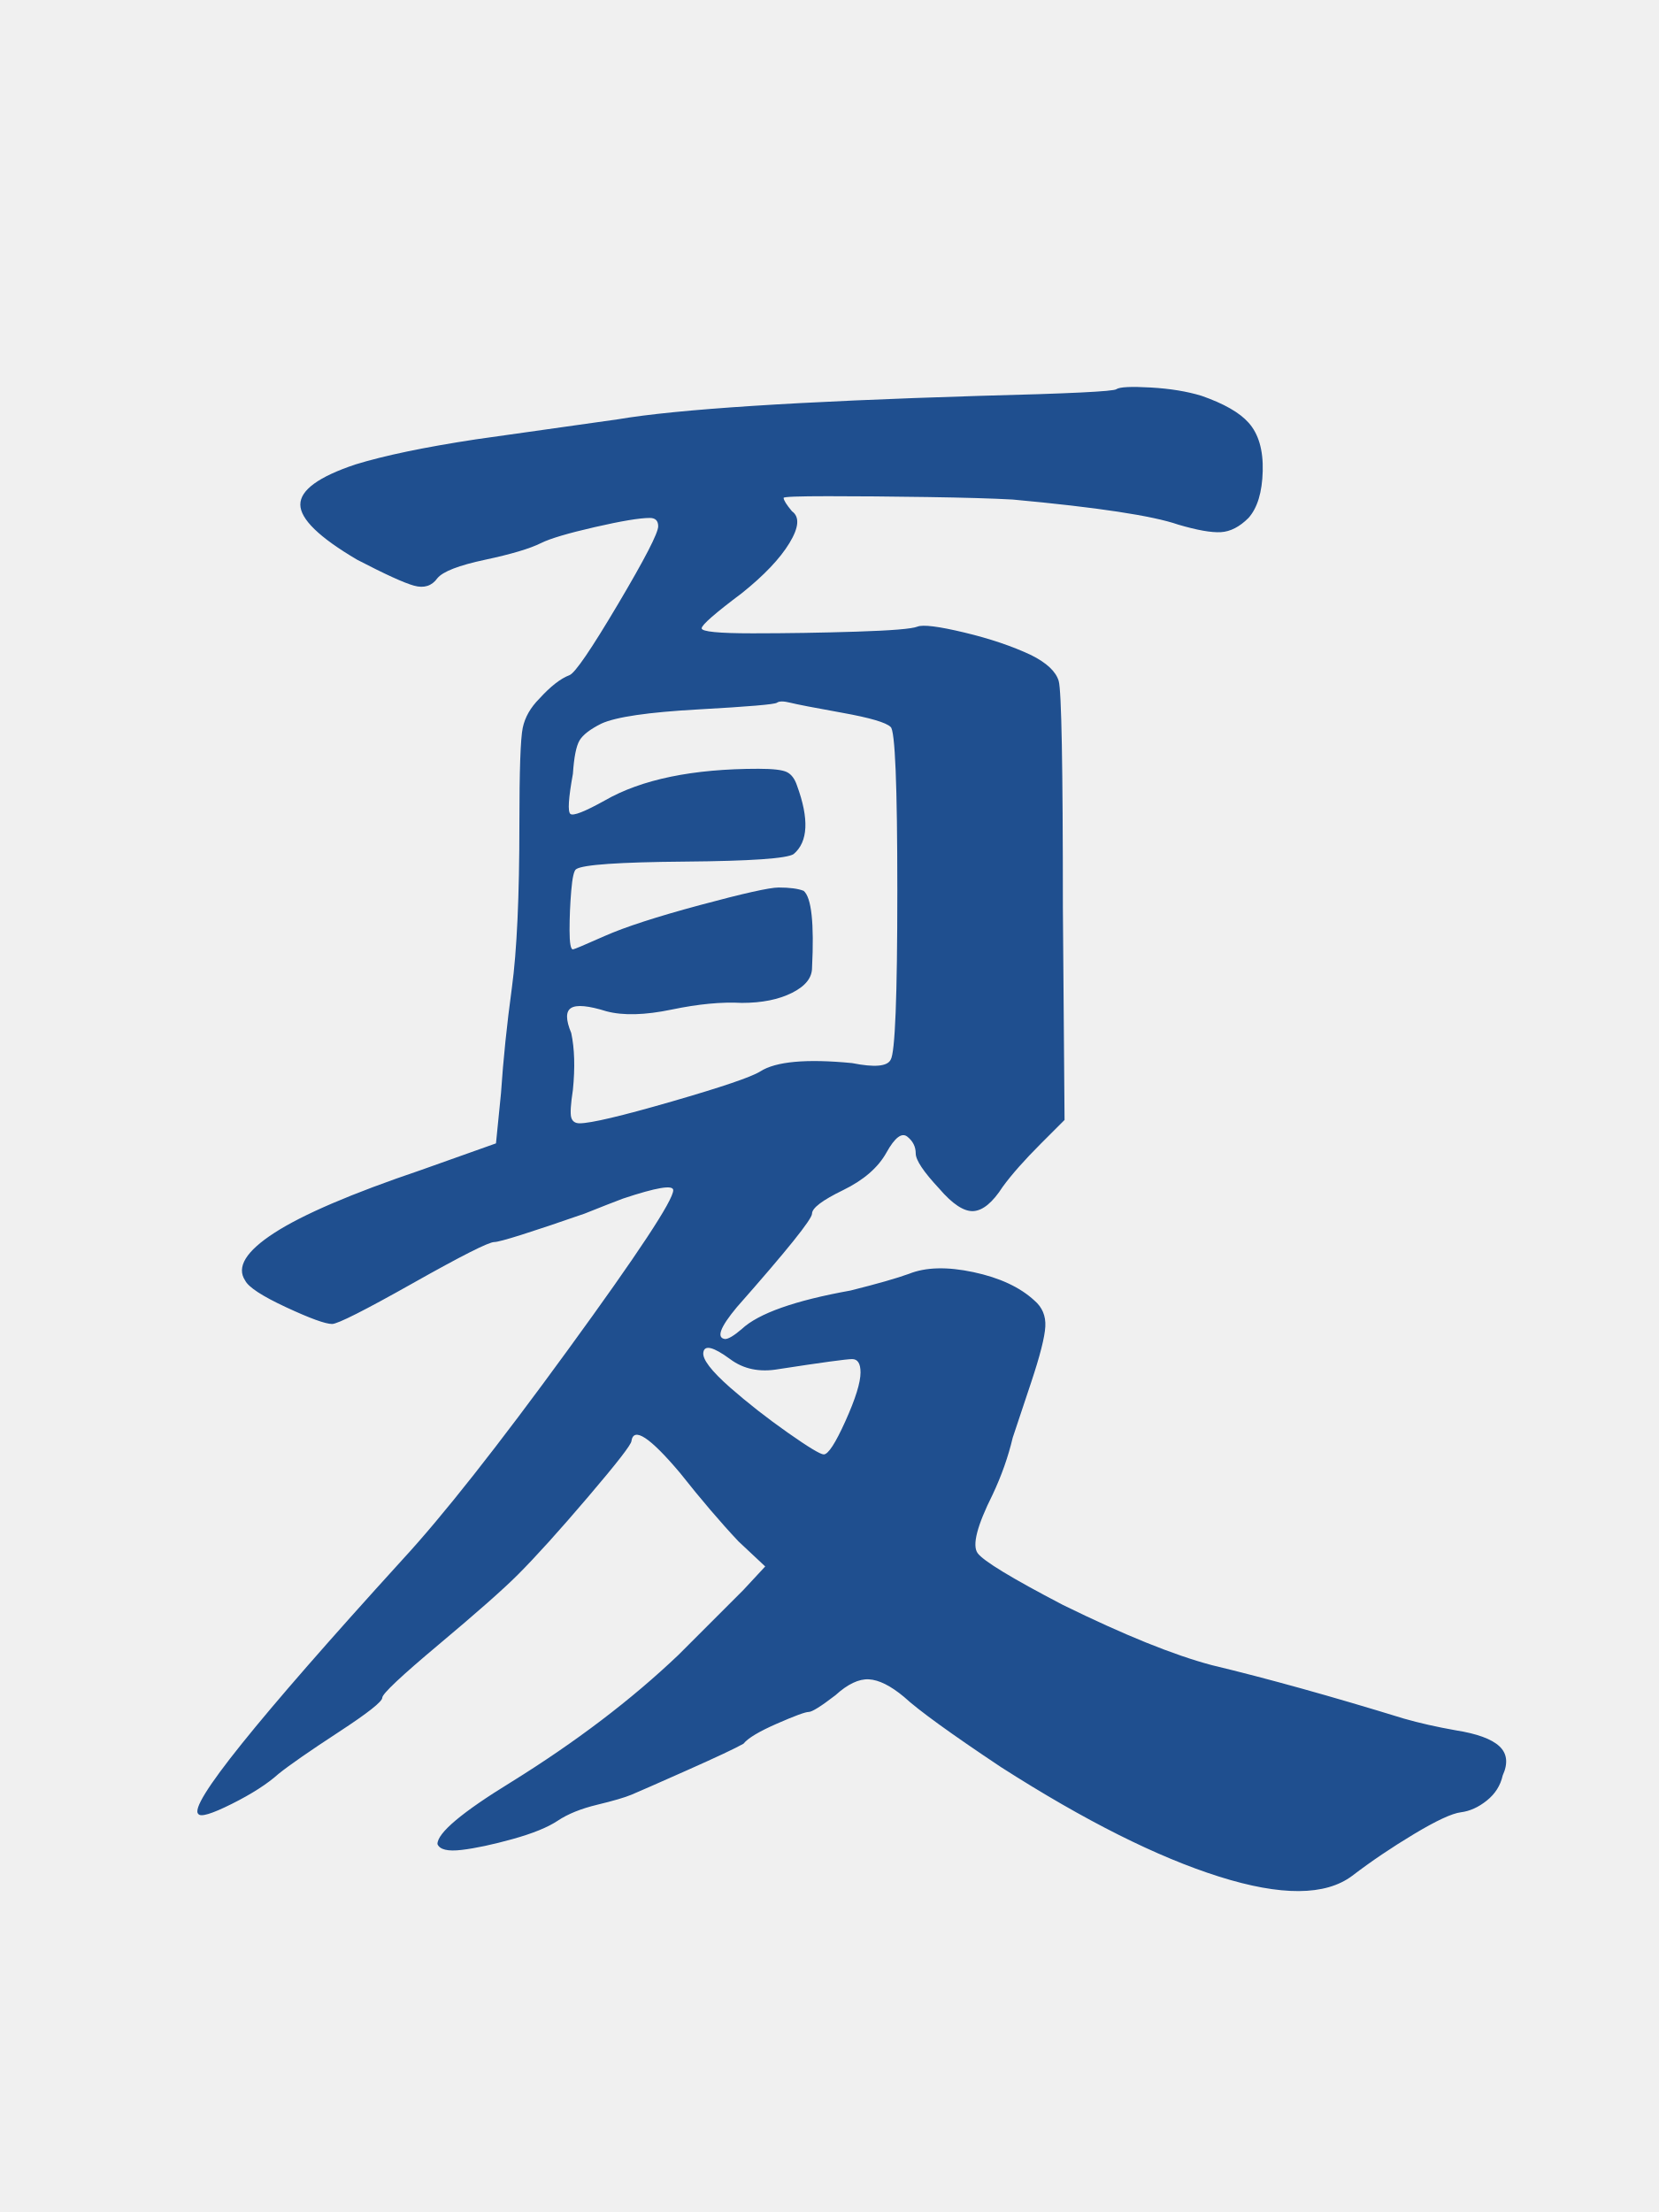
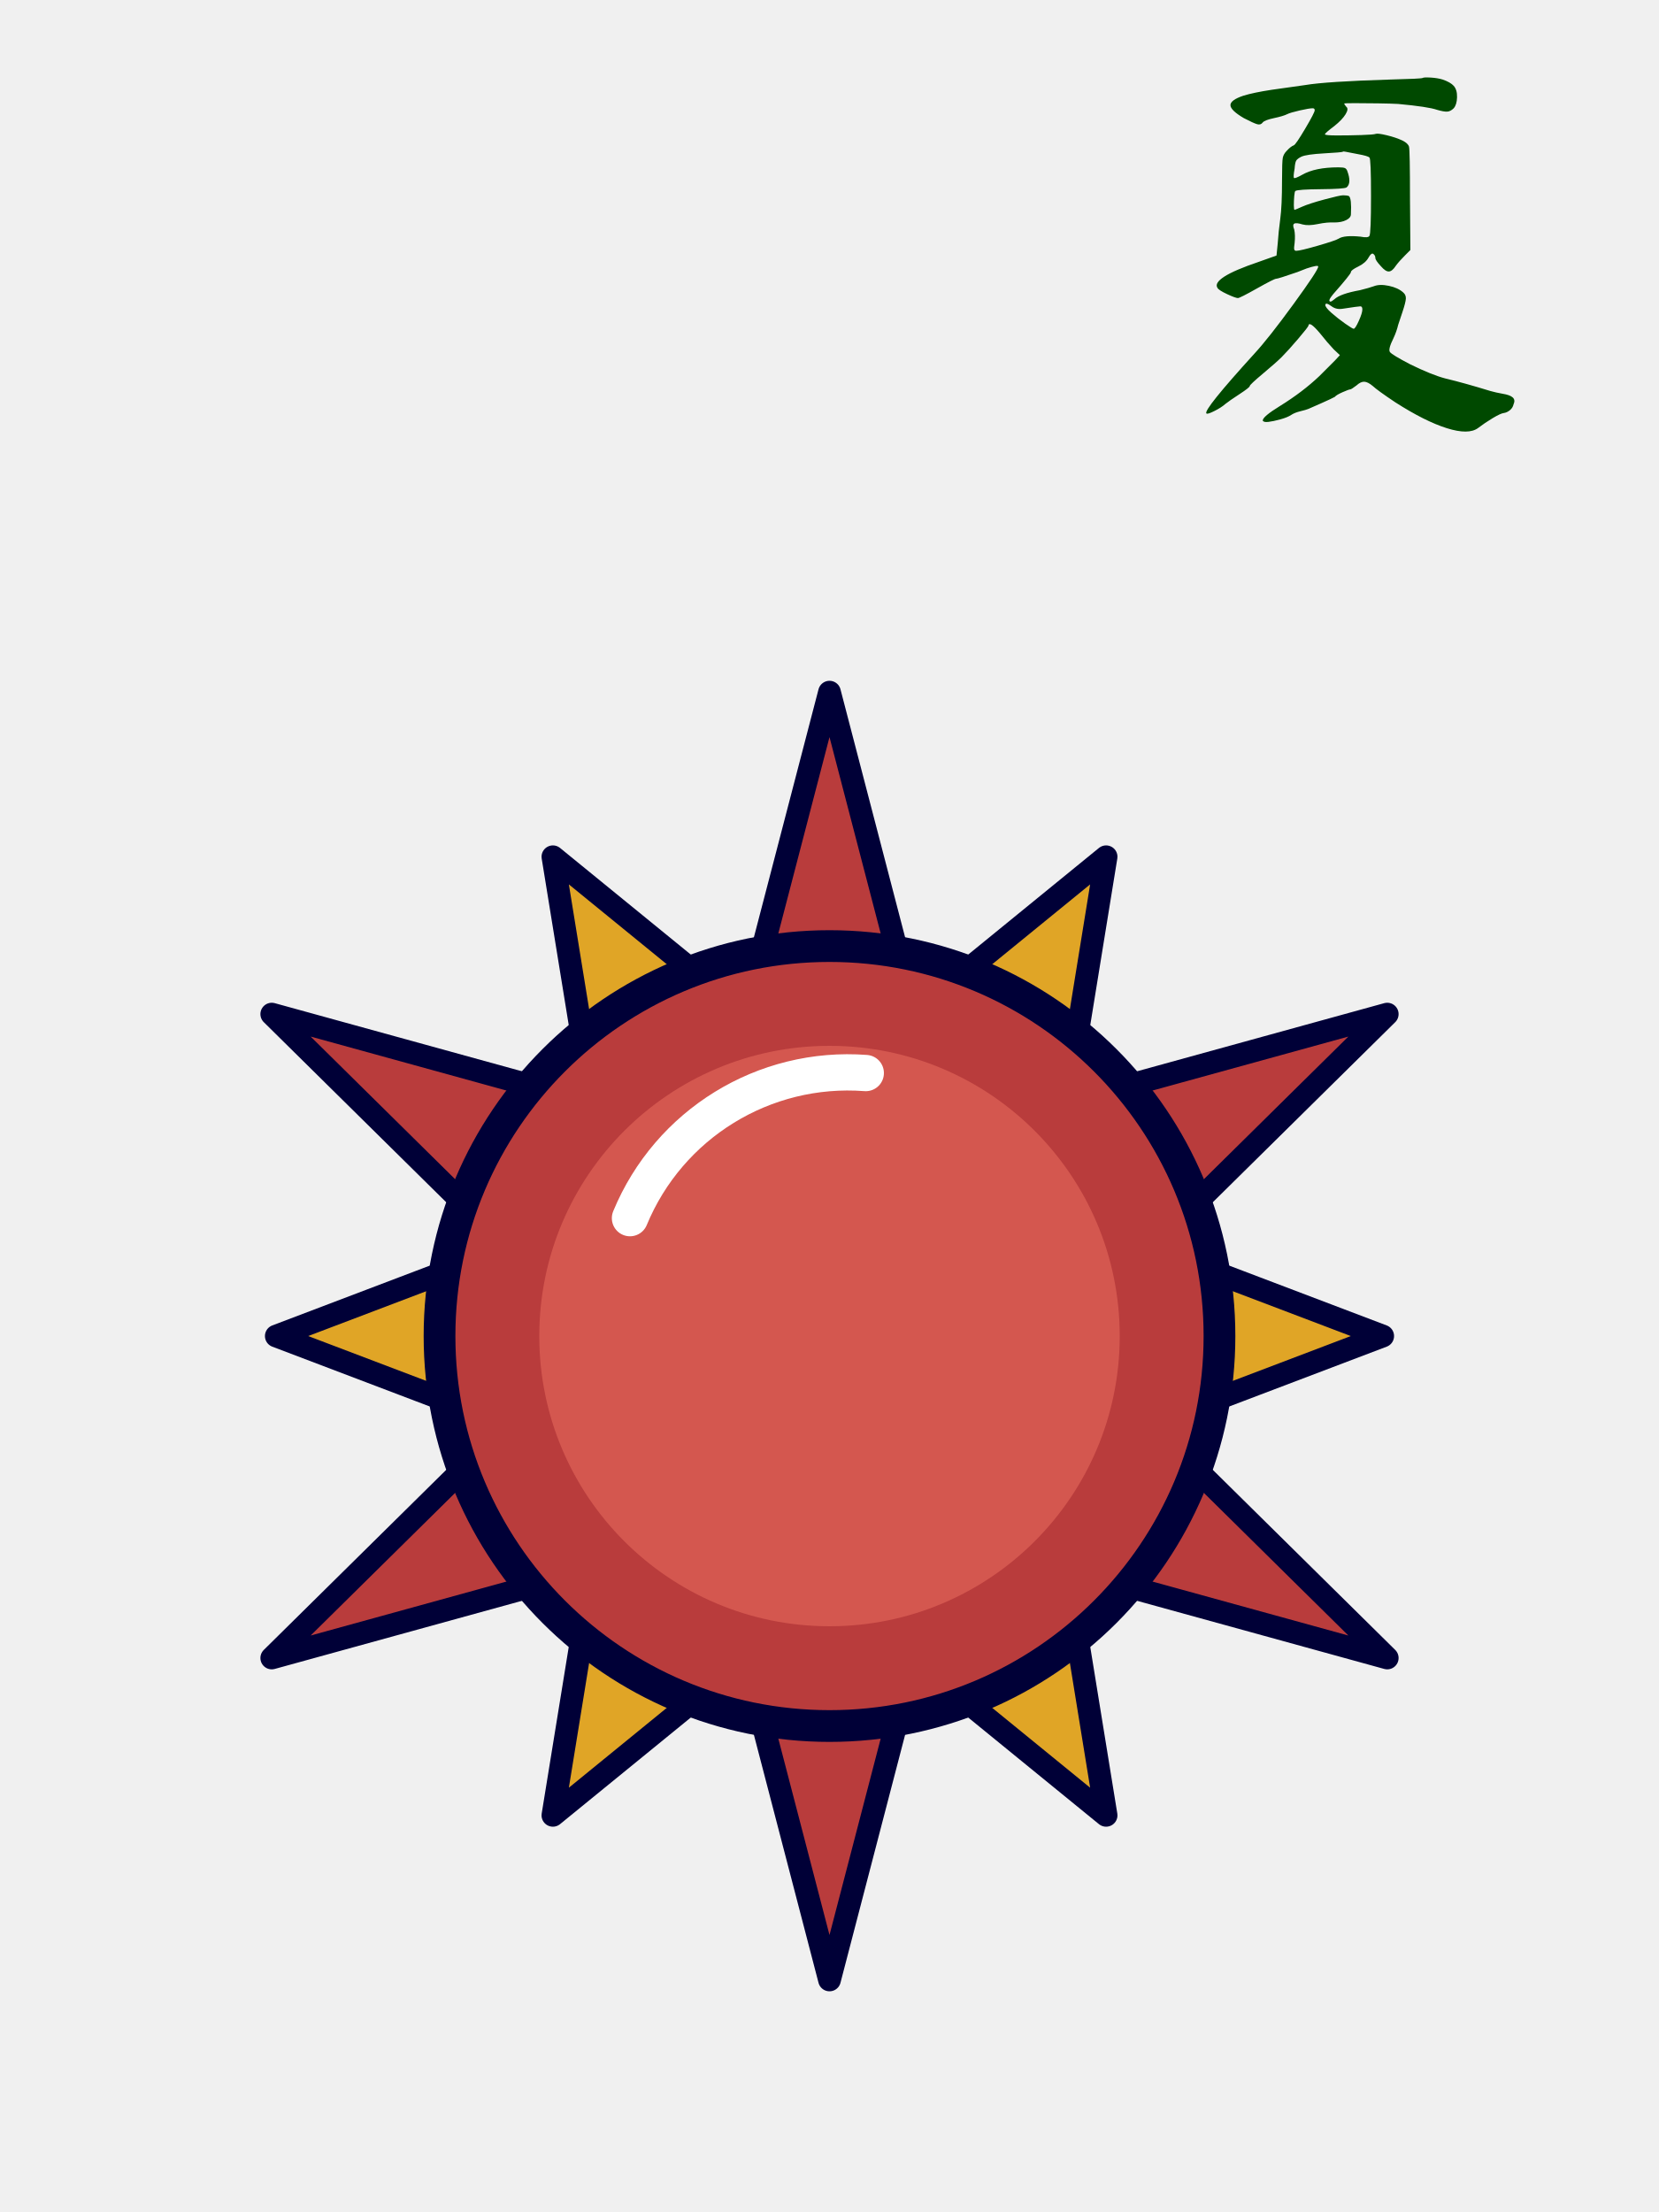
<svg xmlns="http://www.w3.org/2000/svg" width="300" height="400" viewBox="0 0 300 400">
-   <path d="M658 802Q661 804 678.5 803.0Q696 802 709 798Q729 791 737 782Q746 772 745.5 753.0Q745 734 737 725Q729 717 720.5 716.5Q712 716 695 721Q672 729 596 736Q578 737 545.0 737.5Q512 738 485.5 738.0Q459 738 459 737Q459 735 464 729Q471 724 462.5 710.0Q454 696 434 680Q410 662 410 659Q410 656 440.5 656.0Q471 656 502.5 657.0Q534 658 539 660Q544 662 567.0 656.5Q590 651 607 643Q621 636 623.5 627.5Q626 619 626 492L627 365L613 351Q598 336 590 325Q581 311 572.5 310.5Q564 310 552 324Q538 339 538.0 345.0Q538 351 533.0 355.0Q528 359 520.5 345.5Q513 332 494.5 323.0Q476 314 476 309Q476 304 431 253Q416 235 424 234Q427 234 434 240Q449 254 499 263Q523 269 534 273Q549 279 572.5 274.0Q596 269 609 257Q616 251 615.5 241.5Q615 232 607 208L596 175Q592 158 584 141Q570 113 575.0 106.0Q580 99 626 75Q681 48 715 39Q765 27 830 7Q844 3 861 0Q880 -3 887.0 -9.5Q894 -16 889 -27Q887 -36 879.5 -42.0Q872 -48 864.0 -49.0Q856 -50 836.0 -62.0Q816 -74 799 -87Q775 -105 719.5 -87.5Q664 -70 589 -22Q544 8 531 20Q519 30 510.0 30.5Q501 31 490 21Q477 11 474 11Q471 11 455.0 4.0Q439 -3 435 -8Q428 -12 401.0 -24.0Q374 -36 368.0 -38.5Q362 -41 347.5 -44.5Q333 -48 324 -54Q315 -60 297.0 -65.0Q279 -70 266.5 -71.5Q254 -73 252 -68Q252 -58 296 -31Q354 5 396 45L435 84L448 98L432 113Q416 130 397 154Q370 186 368 173Q368 170 342.0 139.5Q316 109 300 93Q287 80 253.0 51.5Q219 23 219.0 19.5Q219 16 193.0 -1.0Q167 -18 157 -26Q147 -35 129.0 -44.0Q111 -53 109 -50Q100 -42 231 102Q267 141 330.0 227.5Q393 314 393 323Q393 328 363 318Q355 315 340 309Q291 292 286.0 292.0Q281 292 237.5 267.5Q194 243 189 243Q183 243 161.5 253.0Q140 263 137 269Q129 281 154.5 297.5Q180 314 242 335L287 351L290 381Q292 411 296.5 444.0Q301 477 301 542Q301 590 303.0 599.5Q305 609 313 617Q323 628 331 631Q336 633 360.0 673.5Q384 714 384 720Q384 725 379 725Q370 725 346.0 719.5Q322 714 314 710Q304 705 280.5 700.0Q257 695 252 689Q247 682 238.0 684.5Q229 687 204 700Q170 720 170.0 733.0Q170 746 203 757Q229 765 275 772L360 784Q413 793 576 798Q656 800 658 802ZM523 600Q519 604 494.0 608.5Q469 613 463.0 614.5Q457 616 455.0 614.5Q453 613 408.0 610.5Q363 608 350 602Q340 597 337.0 592.0Q334 587 333 572Q329 550 331.5 548.0Q334 546 352 556Q385 575 444 575Q457 575 461.0 573.0Q465 571 467 565Q478 535 465 524Q459 520 400.0 519.5Q341 519 335 515Q333 514 332.0 502.0Q331 490 331.0 478.5Q331 467 333 467Q334 467 352.0 475.0Q370 483 409.0 493.5Q448 504 456 504Q466 504 471 502Q478 496 476 456Q476 447 464.0 441.0Q452 435 434 435Q416 436 392.0 431.0Q368 426 353 430Q337 435 332.0 432.0Q327 429 332 417Q335 403 333 383Q331 370 332.0 366.5Q333 363 337 363Q347 363 392.0 376.0Q437 389 445 394Q459 403 500 399Q520 395 523 401Q527 407 527.0 502.0Q527 597 523 600ZM456 216Q439 213 427 222Q412 233 411 226Q410 220 427 205Q443 191 461.5 178.0Q480 165 483 165Q487 165 496.0 185.0Q505 205 505 214Q505 222 500.0 222.0Q495 222 456 216Z" fill="#1f4f8f" transform="translate(2.9 312.9) scale(0.3024 -0.3024)" />
+   <g transform="translate(150 258) scale(0.82) translate(-150 -244)">
+     <polygon points="133.4,145.7 150.0,82.0 166.6,145.7" fill="#b93c3c" stroke="#000037" stroke-width="5" stroke-linejoin="round" />
+     <polygon points="174.7,147.9 211.0,118.3 203.5,164.5" fill="#e0a526" stroke="#000037" stroke-width="5" stroke-linejoin="round" />
+     <polygon points="209.5,170.5 273.0,153.0 226.1,199.3" fill="#b93c3c" stroke="#000037" stroke-width="5" stroke-linejoin="round" />
+     <polygon points="228.3,207.4 272.0,224.0 228.3,240.6" fill="#e0a526" stroke="#000037" stroke-width="5" stroke-linejoin="round" />
+     <polygon points="226.1,248.7 273.0,295.0 209.5,277.5" fill="#b93c3c" stroke="#000037" stroke-width="5" stroke-linejoin="round" />
+     <polygon points="203.5,283.5 211.0,329.7 174.7,300.1" fill="#e0a526" stroke="#000037" stroke-width="5" stroke-linejoin="round" />
+     <polygon points="166.6,302.3 150.0,366.0 133.4,302.3" fill="#b93c3c" stroke="#000037" stroke-width="5" stroke-linejoin="round" />
+     <polygon points="125.3,300.1 89.0,329.7 96.5,283.5" fill="#e0a526" stroke="#000037" stroke-width="5" stroke-linejoin="round" />
+     <polygon points="90.5,277.5 27.0,295.0 73.9,248.7" fill="#b93c3c" stroke="#000037" stroke-width="5" stroke-linejoin="round" />
+     <polygon points="71.7,240.6 28.0,224.0 71.7,207.4" fill="#e0a526" stroke="#000037" stroke-width="5" stroke-linejoin="round" />
+     <polygon points="73.9,199.3 27.0,153.0 90.5,170.5" fill="#b93c3c" stroke="#000037" stroke-width="5" stroke-linejoin="round" />
+     <polygon points="96.5,164.5 89.0,118.3 125.3,147.9" fill="#e0a526" stroke="#000037" stroke-width="5" stroke-linejoin="round" />
+     <circle cx="150.0" cy="224.0" r="86.0" fill="#b93c3c" stroke="#000037" stroke-width="7" />
+     <circle cx="150.0" cy="224.0" r="64.0" fill="#d4574f" stroke="#d4574f" stroke-width="0" />
+     <path d="M106 198 A52 52 0 0 1 158 166" fill="none" stroke="#ffffff" stroke-width="8" stroke-linecap="round" stroke-linejoin="round" />
+   </g>
+   <path d="M658 802Q661 804 678.5 803.0Q696 802 709 798Q729 791 737 782Q746 772 745.5 753.0Q745 734 737 725Q729 717 720.5 716.5Q712 716 695 721Q672 729 596 736Q578 737 545.0 737.5Q512 738 485.5 738.0Q459 738 459 737Q459 735 464 729Q471 724 462.5 710.0Q454 696 434 680Q410 662 410 659Q410 656 440.5 656.0Q471 656 502.5 657.0Q534 658 539 660Q544 662 567.0 656.5Q590 651 607 643Q621 636 623.5 627.5Q626 619 626 492L627 365L613 351Q598 336 590 325Q581 311 572.5 310.5Q564 310 552 324Q538 339 538.0 345.0Q538 351 533.0 355.0Q528 359 520.5 345.5Q513 332 494.5 323.0Q476 314 476 309Q476 304 431 253Q416 235 424 234Q427 234 434 240Q449 254 499 263Q523 269 534 273Q549 279 572.5 274.0Q596 269 609 257Q616 251 615.5 241.5Q615 232 607 208L596 175Q592 158 584 141Q570 113 575.0 106.0Q580 99 626 75Q681 48 715 39Q765 27 830 7Q844 3 861 0Q880 -3 887.0 -9.5Q894 -16 889 -27Q887 -36 879.5 -42.0Q872 -48 864.0 -49.0Q856 -50 836.0 -62.0Q816 -74 799 -87Q775 -105 719.5 -87.5Q664 -70 589 -22Q544 8 531 20Q519 30 510.0 30.5Q501 31 490 21Q477 11 474 11Q471 11 455.0 4.0Q439 -3 435 -8Q428 -12 401.0 -24.0Q374 -36 368.0 -38.5Q362 -41 347.5 -44.5Q333 -48 324 -54Q315 -60 297.0 -65.0Q279 -70 266.5 -71.5Q254 -73 252 -68Q252 -58 296 -31Q354 5 396 45L435 84L448 98L432 113Q416 130 397 154Q370 186 368 173Q368 170 342.0 139.5Q316 109 300 93Q287 80 253.0 51.5Q219 23 219.0 19.5Q219 16 193.0 -1.0Q167 -18 157 -26Q147 -35 129.0 -44.0Q111 -53 109 -50Q100 -42 231 102Q267 141 330.0 227.5Q393 314 393 323Q393 328 363 318Q355 315 340 309Q291 292 286.0 292.0Q281 292 237.5 267.5Q194 243 189 243Q183 243 161.5 253.0Q140 263 137 269Q129 281 154.5 297.5Q180 314 242 335L287 351L290 381Q292 411 296.5 444.0Q301 477 301 542Q301 590 303.0 599.5Q305 609 313 617Q323 628 331 631Q336 633 360.0 673.5Q384 714 384 720Q384 725 379 725Q370 725 346.0 719.5Q322 714 314 710Q304 705 280.5 700.0Q257 695 252 689Q247 682 238.0 684.5Q229 687 204 700Q170 720 170.0 733.0Q170 746 203 757Q229 765 275 772L360 784Q413 793 576 798Q656 800 658 802ZM523 600Q519 604 494.0 608.5Q469 613 463.0 614.5Q457 616 455.0 614.5Q453 613 408.0 610.5Q363 608 350 602Q340 597 337.0 592.0Q334 587 333 572Q329 550 331.5 548.0Q334 546 352 556Q385 575 444 575Q457 575 461.0 573.0Q465 571 467 565Q478 535 465 524Q459 520 400.0 519.5Q341 519 335 515Q333 514 332.0 502.0Q331 490 331.0 478.5Q331 467 333 467Q334 467 352.0 475.0Q370 483 409.0 493.5Q448 504 456 504Q466 504 471 502Q478 496 476 456Q476 447 464.0 441.0Q452 435 434 435Q416 436 392.0 431.0Q368 426 353 430Q337 435 332.0 432.0Q327 429 332 417Q335 403 333 383Q331 370 332.0 366.5Q333 363 337 363Q347 363 392.0 376.0Q437 389 445 394Q459 403 500 399Q520 395 523 401Q527 407 527.0 502.0Q527 597 523 600ZM456 216Q439 213 427 222Q412 233 411 226Q410 220 427 205Q443 191 461.5 178.0Q480 165 483 165Q487 165 496.0 185.0Q505 205 505 214Q505 222 500.0 222.0Q495 222 456 216Z" fill="#004900" transform="translate(210.4 71.2) scale(0.0712 -0.0712)" />
</svg>
